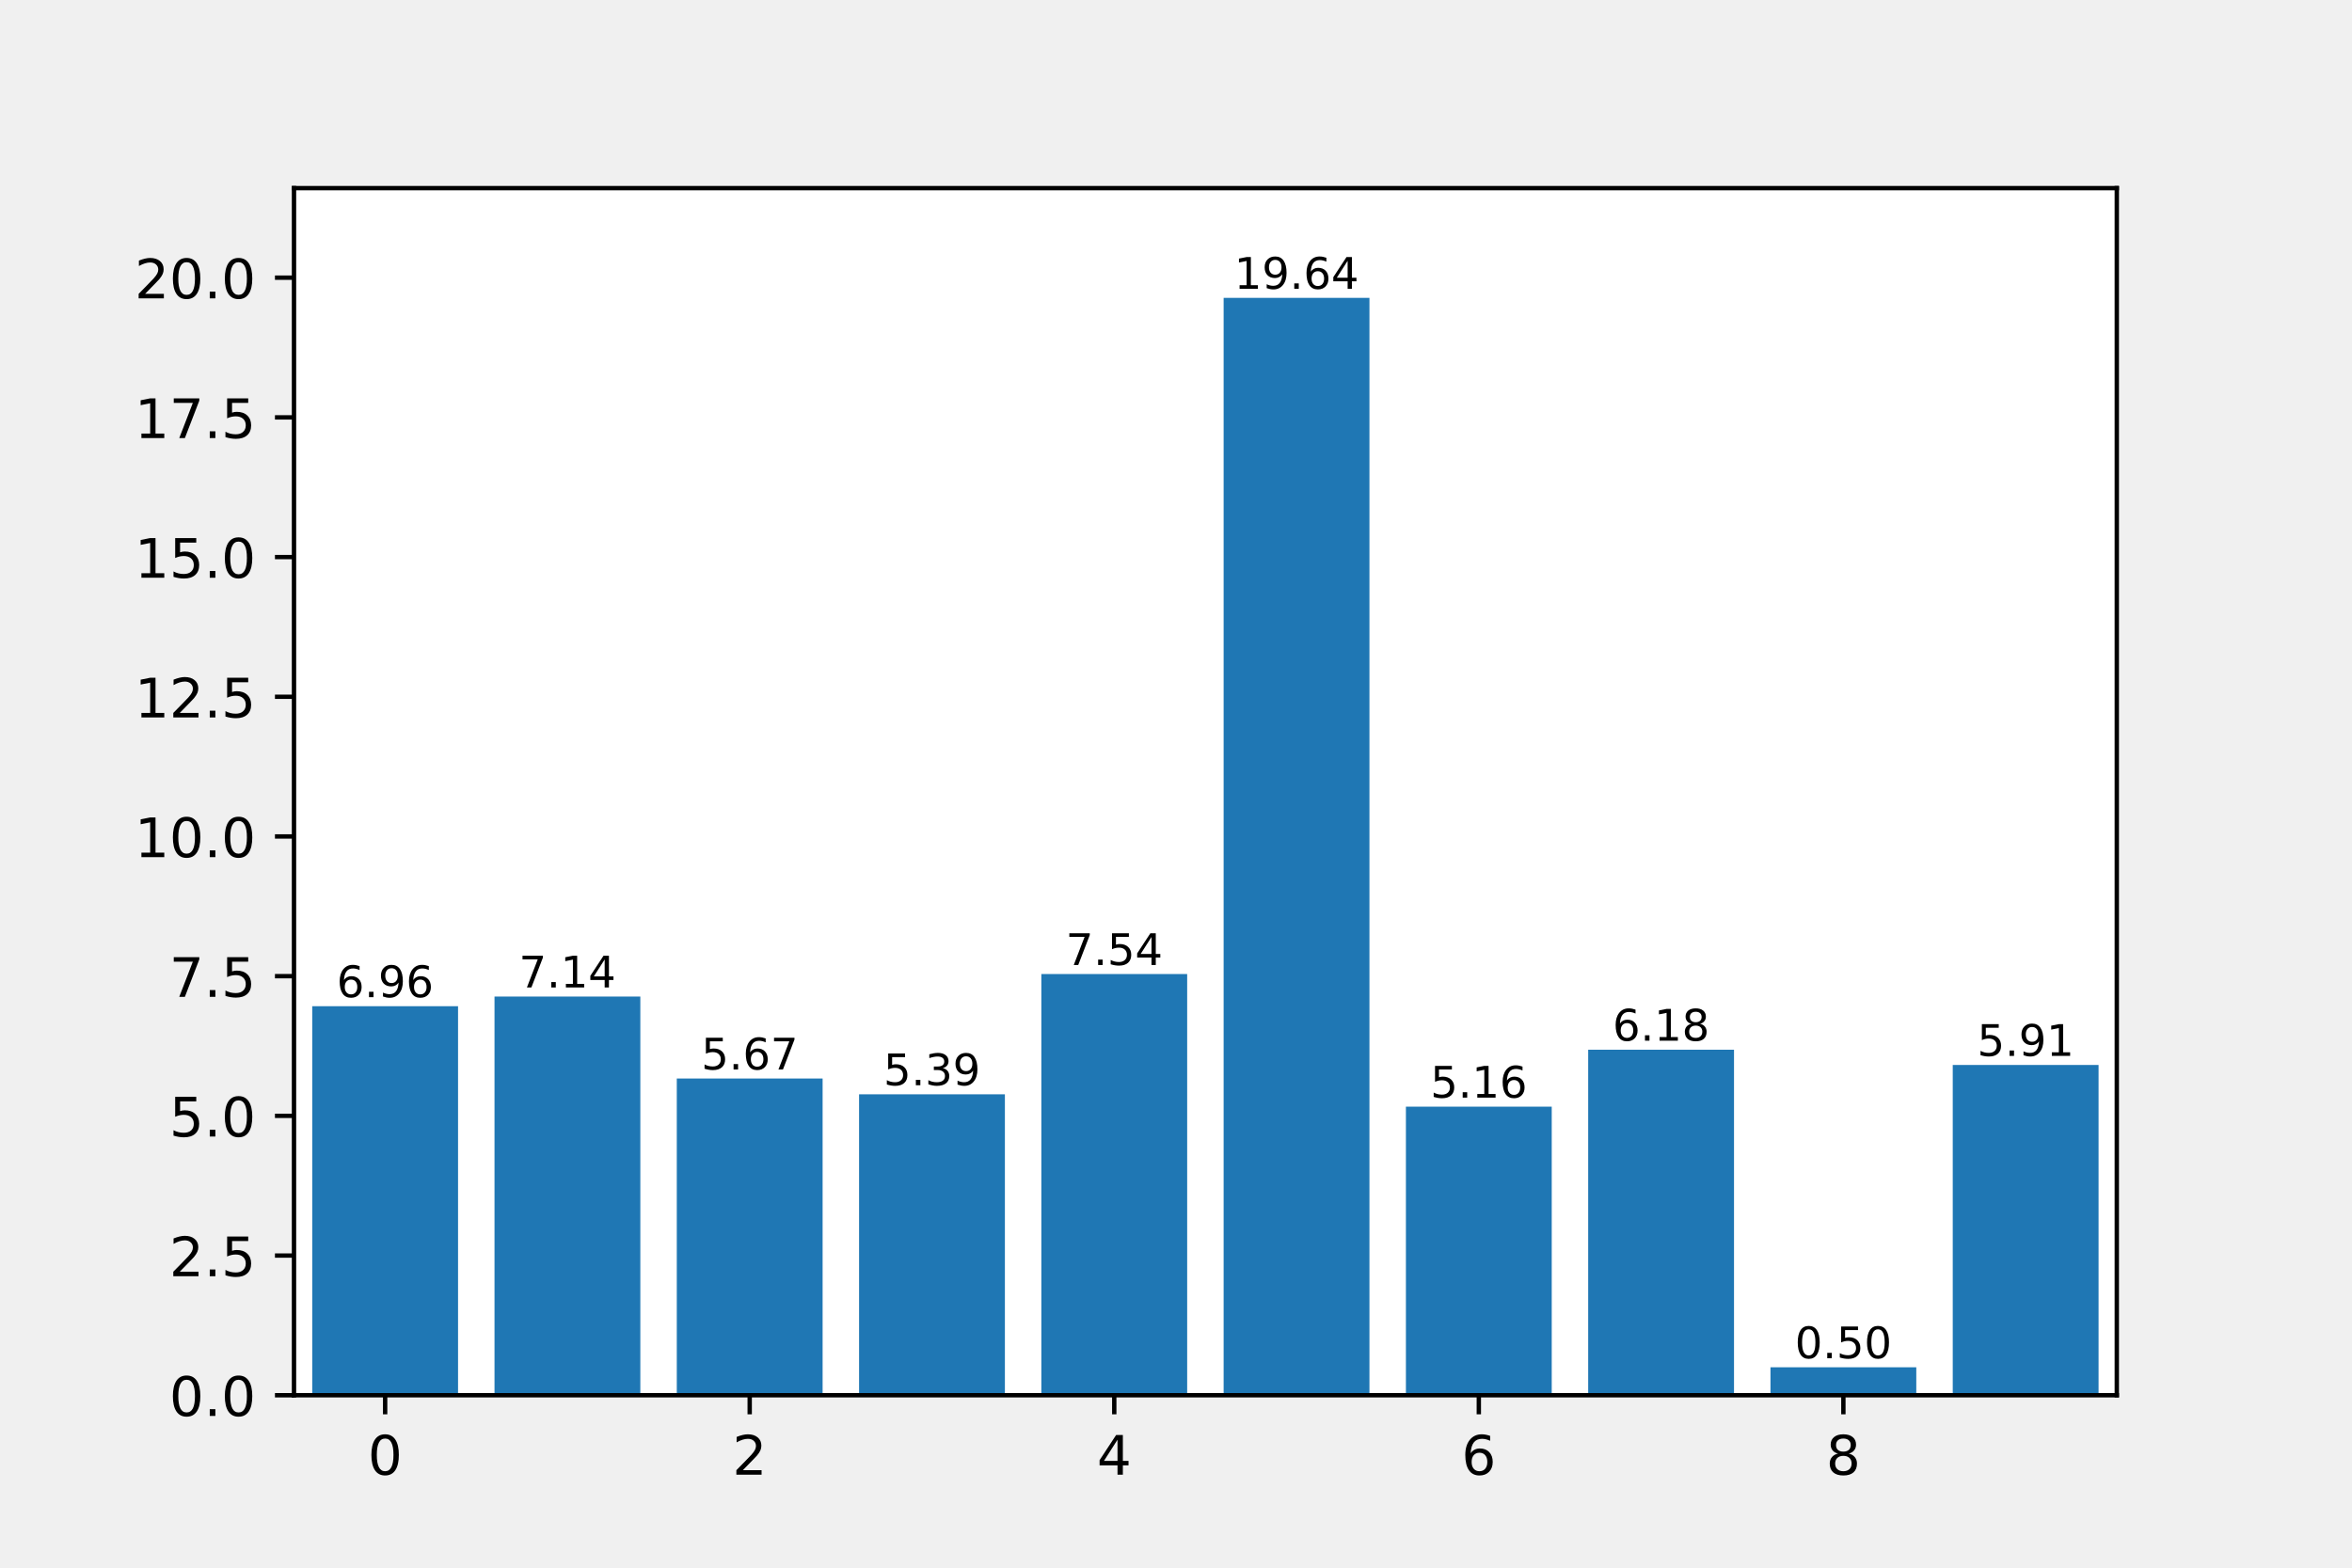
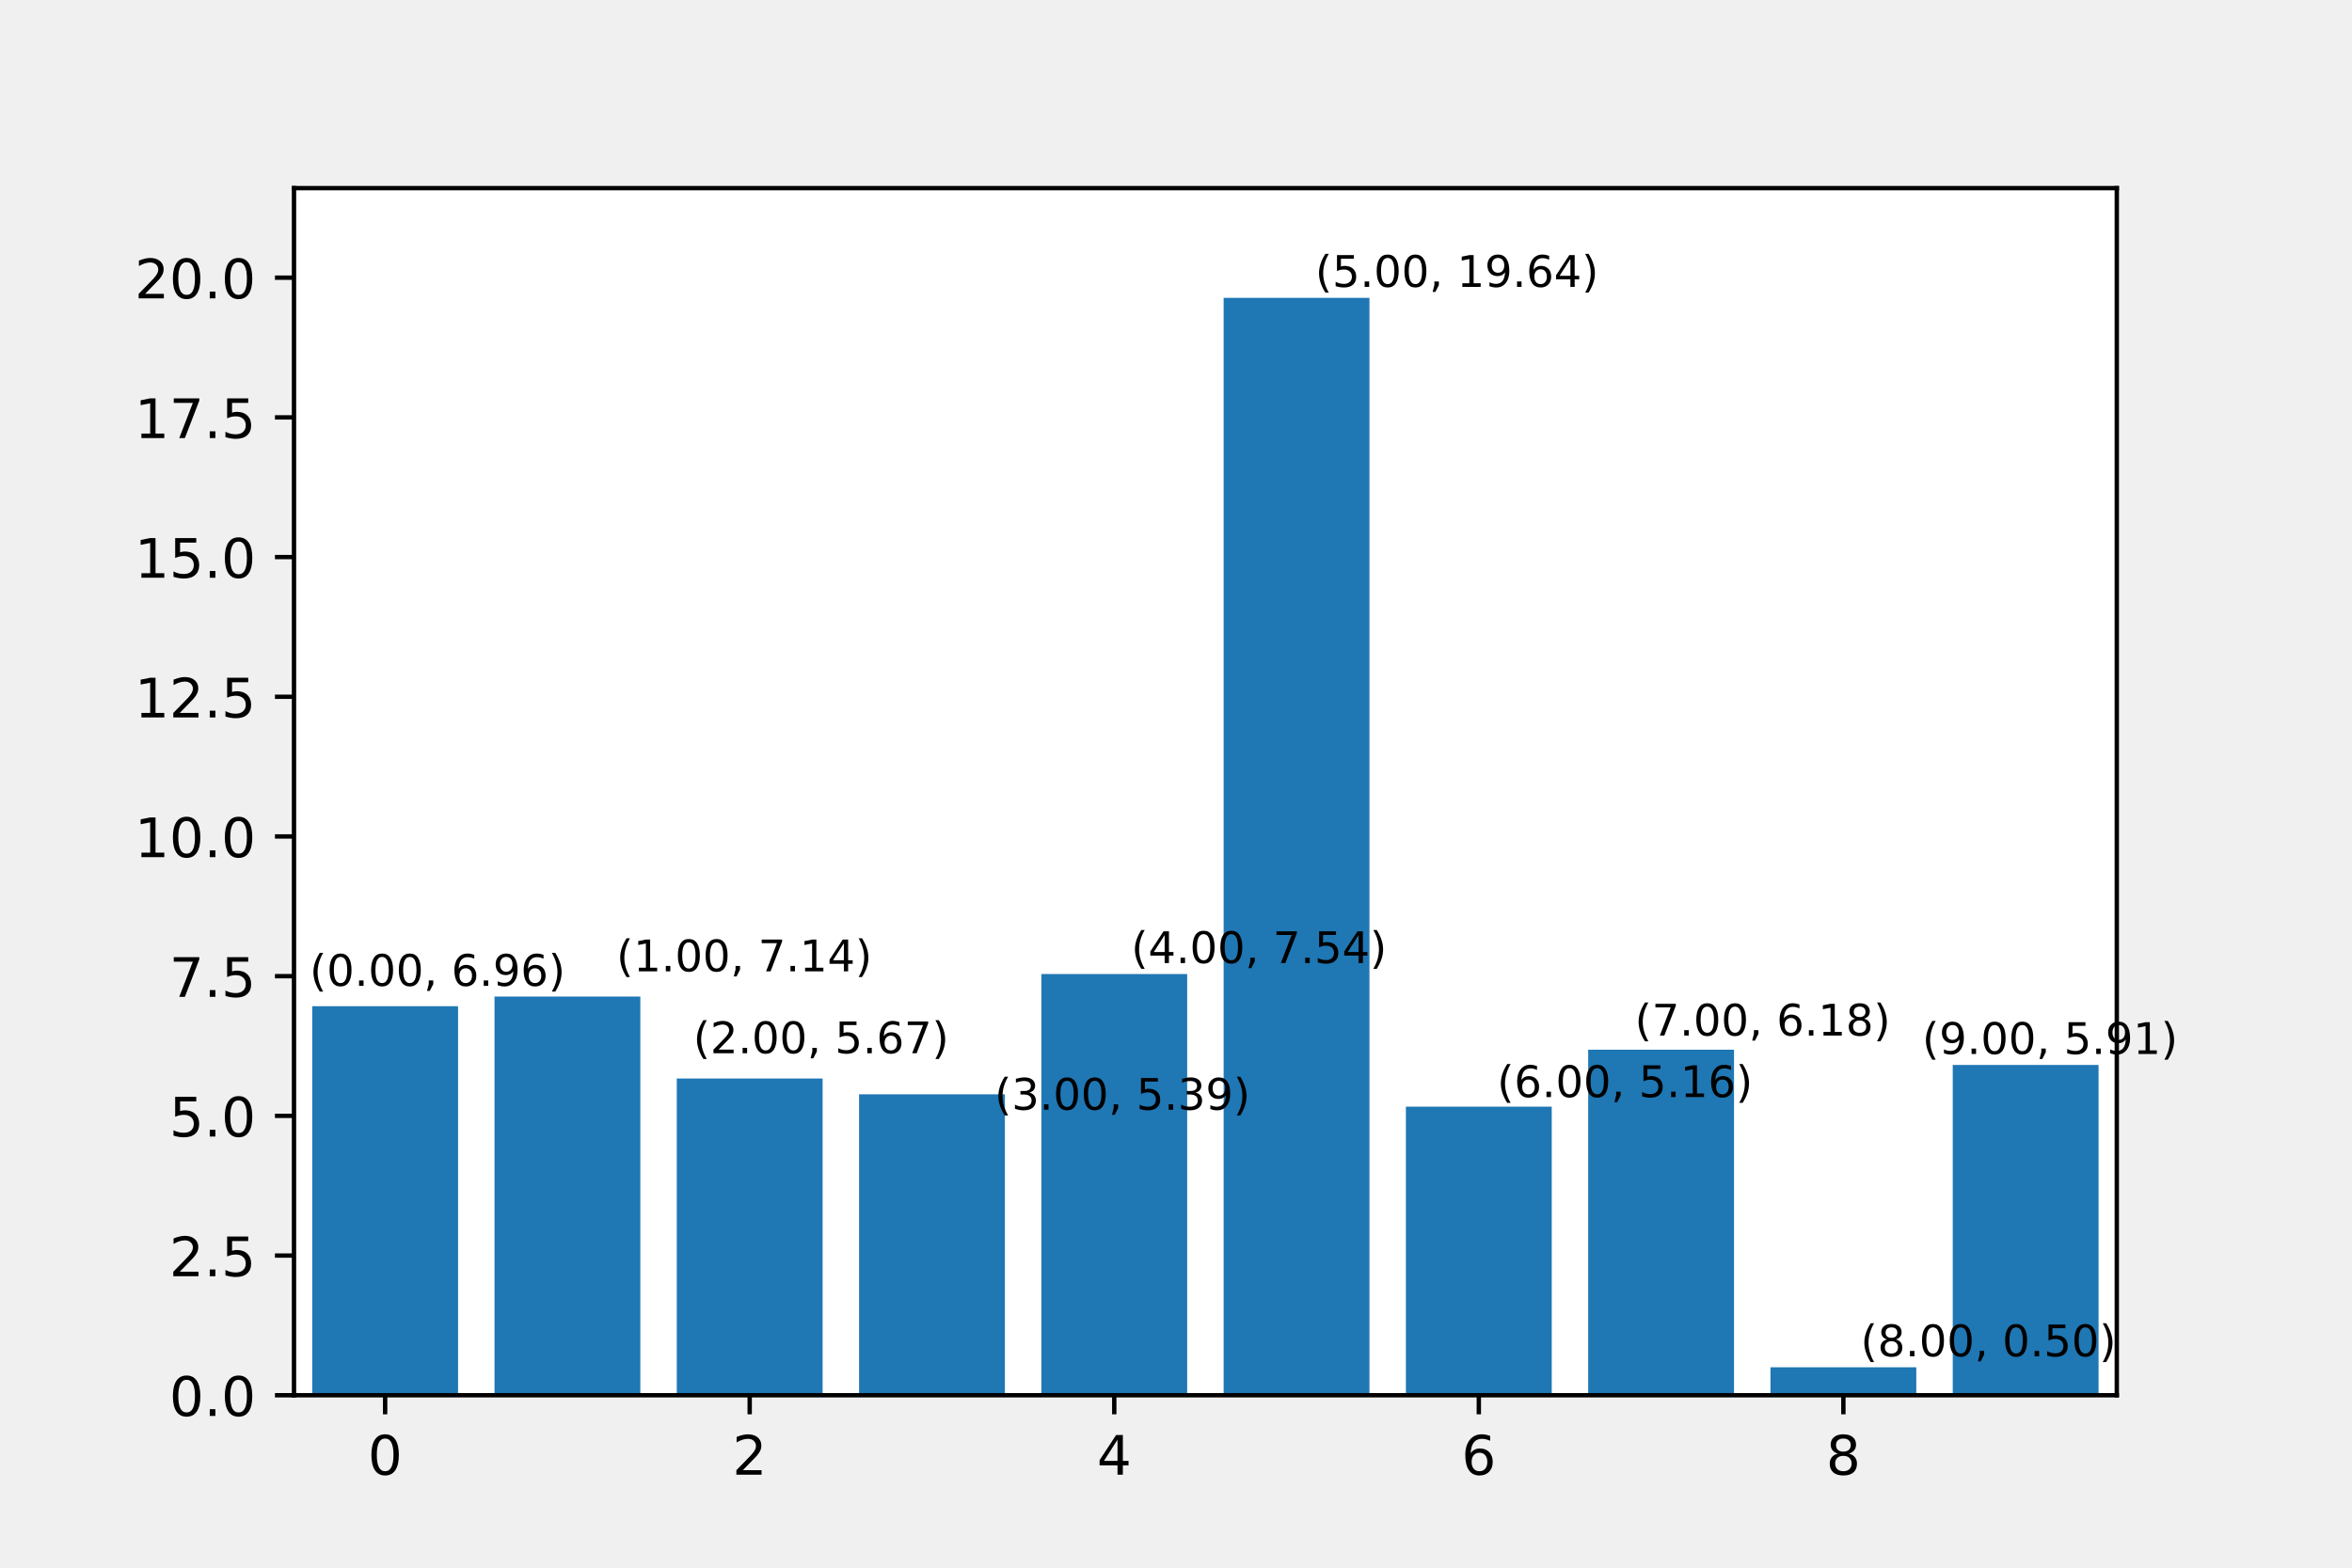
<svg xmlns="http://www.w3.org/2000/svg" xmlns:xlink="http://www.w3.org/1999/xlink" width="432pt" height="288pt" viewBox="0 0 432 288" version="1.1">
  <defs>
    <style type="text/css">*{stroke-linejoin: round; stroke-linecap: butt}</style>
  </defs>
  <g id="figure_1">
    <g id="patch_1">
      <path d="M 0 288  L 432 288  L 432 0  L 0 0  L 0 288  z " style="fill: none" />
    </g>
    <g id="axes_1">
      <g id="patch_2">
        <path d="M 54 256.32  L 388.8 256.32  L 388.8 34.56  L 54 34.56  z " style="fill: #ffffff" />
      </g>
      <g id="patch_3">
-         <path d="M 57.348 256.32  L 84.132 256.32  L 84.132 184.854  L 57.348 184.854  z " clip-path="url(#pccc91a9176)" style="fill: #1f77b4" />
+         <path d="M 57.348 256.32  L 84.132 256.32  L 84.132 184.854  L 57.348 184.854  z " clip-path="url(#p70ba9a2940)" style="fill: #1f77b4" />
      </g>
      <g id="patch_4">
-         <path d="M 90.828 256.32  L 117.612 256.32  L 117.612 183.072  L 90.828 183.072  z " clip-path="url(#pccc91a9176)" style="fill: #1f77b4" />
+         <path d="M 90.828 256.32  L 117.612 256.32  L 117.612 183.072  L 90.828 183.072  z " clip-path="url(#p70ba9a2940)" style="fill: #1f77b4" />
      </g>
      <g id="patch_5">
-         <path d="M 124.308 256.32  L 151.092 256.32  L 151.092 198.137  L 124.308 198.137  z " clip-path="url(#pccc91a9176)" style="fill: #1f77b4" />
+         <path d="M 124.308 256.32  L 151.092 256.32  L 151.092 198.137  L 124.308 198.137  z " clip-path="url(#p70ba9a2940)" style="fill: #1f77b4" />
      </g>
      <g id="patch_6">
-         <path d="M 157.788 256.32  L 184.572 256.32  L 184.572 201.032  L 157.788 201.032  z " clip-path="url(#pccc91a9176)" style="fill: #1f77b4" />
+         <path d="M 157.788 256.32  L 184.572 256.32  L 184.572 201.032  L 157.788 201.032  z " clip-path="url(#p70ba9a2940)" style="fill: #1f77b4" />
      </g>
      <g id="patch_7">
-         <path d="M 191.268 256.32  L 218.052 256.32  L 218.052 178.946  L 191.268 178.946  z " clip-path="url(#pccc91a9176)" style="fill: #1f77b4" />
+         <path d="M 191.268 256.32  L 218.052 256.32  L 218.052 178.946  L 191.268 178.946  z " clip-path="url(#p70ba9a2940)" style="fill: #1f77b4" />
      </g>
      <g id="patch_8">
-         <path d="M 224.748 256.32  L 251.532 256.32  L 251.532 54.72  L 224.748 54.72  z " clip-path="url(#pccc91a9176)" style="fill: #1f77b4" />
+         <path d="M 224.748 256.32  L 251.532 256.32  L 251.532 54.72  L 224.748 54.72  z " clip-path="url(#p70ba9a2940)" style="fill: #1f77b4" />
      </g>
      <g id="patch_9">
-         <path d="M 258.228 256.32  L 285.012 256.32  L 285.012 203.309  L 258.228 203.309  z " clip-path="url(#pccc91a9176)" style="fill: #1f77b4" />
+         <path d="M 258.228 256.32  L 285.012 256.32  L 285.012 203.309  L 258.228 203.309  z " clip-path="url(#p70ba9a2940)" style="fill: #1f77b4" />
      </g>
      <g id="patch_10">
-         <path d="M 291.708 256.32  L 318.492 256.32  L 318.492 192.847  L 291.708 192.847  z " clip-path="url(#pccc91a9176)" style="fill: #1f77b4" />
+         <path d="M 291.708 256.32  L 318.492 256.32  L 318.492 192.847  L 291.708 192.847  z " clip-path="url(#p70ba9a2940)" style="fill: #1f77b4" />
      </g>
      <g id="patch_11">
-         <path d="M 325.188 256.32  L 351.972 256.32  L 351.972 251.187  L 325.188 251.187  z " clip-path="url(#pccc91a9176)" style="fill: #1f77b4" />
+         <path d="M 325.188 256.32  L 351.972 256.32  L 351.972 251.187  L 325.188 251.187  z " clip-path="url(#p70ba9a2940)" style="fill: #1f77b4" />
      </g>
      <g id="patch_12">
-         <path d="M 358.668 256.32  L 385.452 256.32  L 385.452 195.643  L 358.668 195.643  z " clip-path="url(#pccc91a9176)" style="fill: #1f77b4" />
+         <path d="M 358.668 256.32  L 385.452 256.32  L 385.452 195.643  L 358.668 195.643  z " clip-path="url(#p70ba9a2940)" style="fill: #1f77b4" />
      </g>
      <g id="matplotlib.axis_1">
        <g id="xtick_1">
          <g id="line2d_1">
            <defs>
-               <path id="m721dc07a2d" d="M 0 0  L 0 3.5  " style="stroke: #000000; stroke-width: 0.8" />
+               <path id="m525acf7b8c" d="M 0 0  L 0 3.5  " style="stroke: #000000; stroke-width: 0.8" />
            </defs>
            <g>
-               <use xlink:href="#m721dc07a2d" x="70.74" y="256.32" style="stroke: #000000; stroke-width: 0.8" />
+               <use xlink:href="#m525acf7b8c" x="70.74" y="256.32" style="stroke: #000000; stroke-width: 0.8" />
            </g>
          </g>
          <g id="text_1">
            <g transform="translate(67.55875 270.9184) scale(0.1 -0.1)">
              <defs>
                <path id="DejaVuSans-30" d="M 2034 4250  Q 1547 4250 1301 3770  Q 1056 3291 1056 2328  Q 1056 1369 1301 889  Q 1547 409 2034 409  Q 2525 409 2770 889  Q 3016 1369 3016 2328  Q 3016 3291 2770 3770  Q 2525 4250 2034 4250  z M 2034 4750  Q 2819 4750 3233 4129  Q 3647 3509 3647 2328  Q 3647 1150 3233 529  Q 2819 -91 2034 -91  Q 1250 -91 836 529  Q 422 1150 422 2328  Q 422 3509 836 4129  Q 1250 4750 2034 4750  z " transform="scale(0.015625)" />
              </defs>
              <use xlink:href="#DejaVuSans-30" />
            </g>
          </g>
        </g>
        <g id="xtick_2">
          <g id="line2d_2">
            <g>
-               <use xlink:href="#m721dc07a2d" x="137.7" y="256.32" style="stroke: #000000; stroke-width: 0.8" />
+               <use xlink:href="#m525acf7b8c" x="137.7" y="256.32" style="stroke: #000000; stroke-width: 0.8" />
            </g>
          </g>
          <g id="text_2">
            <g transform="translate(134.5188 270.9184) scale(0.1 -0.1)">
              <defs>
                <path id="DejaVuSans-32" d="M 1228 531  L 3431 531  L 3431 0  L 469 0  L 469 531  Q 828 903 1448 1529  Q 2069 2156 2228 2338  Q 2531 2678 2651 2914  Q 2772 3150 2772 3378  Q 2772 3750 2511 3984  Q 2250 4219 1831 4219  Q 1534 4219 1204 4116  Q 875 4013 500 3803  L 500 4441  Q 881 4594 1212 4672  Q 1544 4750 1819 4750  Q 2544 4750 2975 4387  Q 3406 4025 3406 3419  Q 3406 3131 3298 2873  Q 3191 2616 2906 2266  Q 2828 2175 2409 1742  Q 1991 1309 1228 531  z " transform="scale(0.015625)" />
              </defs>
              <use xlink:href="#DejaVuSans-32" />
            </g>
          </g>
        </g>
        <g id="xtick_3">
          <g id="line2d_3">
            <g>
-               <use xlink:href="#m721dc07a2d" x="204.66" y="256.32" style="stroke: #000000; stroke-width: 0.8" />
+               <use xlink:href="#m525acf7b8c" x="204.66" y="256.32" style="stroke: #000000; stroke-width: 0.8" />
            </g>
          </g>
          <g id="text_3">
            <g transform="translate(201.4787 270.9184) scale(0.1 -0.1)">
              <defs>
                <path id="DejaVuSans-34" d="M 2419 4116  L 825 1625  L 2419 1625  L 2419 4116  z M 2253 4666  L 3047 4666  L 3047 1625  L 3713 1625  L 3713 1100  L 3047 1100  L 3047 0  L 2419 0  L 2419 1100  L 313 1100  L 313 1709  L 2253 4666  z " transform="scale(0.015625)" />
              </defs>
              <use xlink:href="#DejaVuSans-34" />
            </g>
          </g>
        </g>
        <g id="xtick_4">
          <g id="line2d_4">
            <g>
-               <use xlink:href="#m721dc07a2d" x="271.62" y="256.32" style="stroke: #000000; stroke-width: 0.8" />
+               <use xlink:href="#m525acf7b8c" x="271.62" y="256.32" style="stroke: #000000; stroke-width: 0.8" />
            </g>
          </g>
          <g id="text_4">
            <g transform="translate(268.4388 270.9184) scale(0.1 -0.1)">
              <defs>
                <path id="DejaVuSans-36" d="M 2113 2584  Q 1688 2584 1439 2293  Q 1191 2003 1191 1497  Q 1191 994 1439 701  Q 1688 409 2113 409  Q 2538 409 2786 701  Q 3034 994 3034 1497  Q 3034 2003 2786 2293  Q 2538 2584 2113 2584  z M 3366 4563  L 3366 3988  Q 3128 4100 2886 4159  Q 2644 4219 2406 4219  Q 1781 4219 1451 3797  Q 1122 3375 1075 2522  Q 1259 2794 1537 2939  Q 1816 3084 2150 3084  Q 2853 3084 3261 2657  Q 3669 2231 3669 1497  Q 3669 778 3244 343  Q 2819 -91 2113 -91  Q 1303 -91 875 529  Q 447 1150 447 2328  Q 447 3434 972 4092  Q 1497 4750 2381 4750  Q 2619 4750 2861 4703  Q 3103 4656 3366 4563  z " transform="scale(0.015625)" />
              </defs>
              <use xlink:href="#DejaVuSans-36" />
            </g>
          </g>
        </g>
        <g id="xtick_5">
          <g id="line2d_5">
            <g>
-               <use xlink:href="#m721dc07a2d" x="338.58" y="256.32" style="stroke: #000000; stroke-width: 0.8" />
+               <use xlink:href="#m525acf7b8c" x="338.58" y="256.32" style="stroke: #000000; stroke-width: 0.8" />
            </g>
          </g>
          <g id="text_5">
            <g transform="translate(335.3988 270.9184) scale(0.1 -0.1)">
              <defs>
                <path id="DejaVuSans-38" d="M 2034 2216  Q 1584 2216 1326 1975  Q 1069 1734 1069 1313  Q 1069 891 1326 650  Q 1584 409 2034 409  Q 2484 409 2743 651  Q 3003 894 3003 1313  Q 3003 1734 2745 1975  Q 2488 2216 2034 2216  z M 1403 2484  Q 997 2584 770 2862  Q 544 3141 544 3541  Q 544 4100 942 4425  Q 1341 4750 2034 4750  Q 2731 4750 3128 4425  Q 3525 4100 3525 3541  Q 3525 3141 3298 2862  Q 3072 2584 2669 2484  Q 3125 2378 3379 2068  Q 3634 1759 3634 1313  Q 3634 634 3220 271  Q 2806 -91 2034 -91  Q 1263 -91 848 271  Q 434 634 434 1313  Q 434 1759 690 2068  Q 947 2378 1403 2484  z M 1172 3481  Q 1172 3119 1398 2916  Q 1625 2713 2034 2713  Q 2441 2713 2670 2916  Q 2900 3119 2900 3481  Q 2900 3844 2670 4047  Q 2441 4250 2034 4250  Q 1625 4250 1398 4047  Q 1172 3844 1172 3481  z " transform="scale(0.015625)" />
              </defs>
              <use xlink:href="#DejaVuSans-38" />
            </g>
          </g>
        </g>
      </g>
      <g id="matplotlib.axis_2">
        <g id="ytick_1">
          <g id="line2d_6">
            <defs>
-               <path id="mc513043950" d="M 0 0  L -3.5 0  " style="stroke: #000000; stroke-width: 0.8" />
+               <path id="m892df82f61" d="M 0 0  L -3.5 0  " style="stroke: #000000; stroke-width: 0.8" />
            </defs>
            <g>
-               <use xlink:href="#mc513043950" x="54" y="256.32" style="stroke: #000000; stroke-width: 0.8" />
+               <use xlink:href="#m892df82f61" x="54" y="256.32" style="stroke: #000000; stroke-width: 0.8" />
            </g>
          </g>
          <g id="text_6">
            <g transform="translate(31.09688 260.1192) scale(0.1 -0.1)">
              <defs>
                <path id="DejaVuSans-2e" d="M 684 794  L 1344 794  L 1344 0  L 684 0  L 684 794  z " transform="scale(0.015625)" />
              </defs>
              <use xlink:href="#DejaVuSans-30" />
              <use xlink:href="#DejaVuSans-2e" x="63.623" />
              <use xlink:href="#DejaVuSans-30" x="95.41" />
            </g>
          </g>
        </g>
        <g id="ytick_2">
          <g id="line2d_7">
            <g>
-               <use xlink:href="#mc513043950" x="54" y="230.657" style="stroke: #000000; stroke-width: 0.8" />
+               <use xlink:href="#m892df82f61" x="54" y="230.657" style="stroke: #000000; stroke-width: 0.8" />
            </g>
          </g>
          <g id="text_7">
            <g transform="translate(31.09688 234.4557) scale(0.1 -0.1)">
              <defs>
                <path id="DejaVuSans-35" d="M 691 4666  L 3169 4666  L 3169 4134  L 1269 4134  L 1269 2991  Q 1406 3038 1543 3061  Q 1681 3084 1819 3084  Q 2600 3084 3056 2656  Q 3513 2228 3513 1497  Q 3513 744 3044 326  Q 2575 -91 1722 -91  Q 1428 -91 1123 -41  Q 819 9 494 109  L 494 744  Q 775 591 1075 516  Q 1375 441 1709 441  Q 2250 441 2565 725  Q 2881 1009 2881 1497  Q 2881 1984 2565 2268  Q 2250 2553 1709 2553  Q 1456 2553 1204 2497  Q 953 2441 691 2322  L 691 4666  z " transform="scale(0.015625)" />
              </defs>
              <use xlink:href="#DejaVuSans-32" />
              <use xlink:href="#DejaVuSans-2e" x="63.623" />
              <use xlink:href="#DejaVuSans-35" x="95.41" />
            </g>
          </g>
        </g>
        <g id="ytick_3">
          <g id="line2d_8">
            <g>
-               <use xlink:href="#mc513043950" x="54" y="204.993" style="stroke: #000000; stroke-width: 0.8" />
+               <use xlink:href="#m892df82f61" x="54" y="204.993" style="stroke: #000000; stroke-width: 0.8" />
            </g>
          </g>
          <g id="text_8">
            <g transform="translate(31.09688 208.7923) scale(0.1 -0.1)">
              <use xlink:href="#DejaVuSans-35" />
              <use xlink:href="#DejaVuSans-2e" x="63.623" />
              <use xlink:href="#DejaVuSans-30" x="95.41" />
            </g>
          </g>
        </g>
        <g id="ytick_4">
          <g id="line2d_9">
            <g>
-               <use xlink:href="#mc513043950" x="54" y="179.33" style="stroke: #000000; stroke-width: 0.8" />
+               <use xlink:href="#m892df82f61" x="54" y="179.33" style="stroke: #000000; stroke-width: 0.8" />
            </g>
          </g>
          <g id="text_9">
            <g transform="translate(31.09688 183.1288) scale(0.1 -0.1)">
              <defs>
                <path id="DejaVuSans-37" d="M 525 4666  L 3525 4666  L 3525 4397  L 1831 0  L 1172 0  L 2766 4134  L 525 4134  L 525 4666  z " transform="scale(0.015625)" />
              </defs>
              <use xlink:href="#DejaVuSans-37" />
              <use xlink:href="#DejaVuSans-2e" x="63.623" />
              <use xlink:href="#DejaVuSans-35" x="95.41" />
            </g>
          </g>
        </g>
        <g id="ytick_5">
          <g id="line2d_10">
            <g>
-               <use xlink:href="#mc513043950" x="54" y="153.666" style="stroke: #000000; stroke-width: 0.8" />
+               <use xlink:href="#m892df82f61" x="54" y="153.666" style="stroke: #000000; stroke-width: 0.8" />
            </g>
          </g>
          <g id="text_10">
            <g transform="translate(24.73438 157.4653) scale(0.1 -0.1)">
              <defs>
                <path id="DejaVuSans-31" d="M 794 531  L 1825 531  L 1825 4091  L 703 3866  L 703 4441  L 1819 4666  L 2450 4666  L 2450 531  L 3481 531  L 3481 0  L 794 0  L 794 531  z " transform="scale(0.015625)" />
              </defs>
              <use xlink:href="#DejaVuSans-31" />
              <use xlink:href="#DejaVuSans-30" x="63.623" />
              <use xlink:href="#DejaVuSans-2e" x="127.246" />
              <use xlink:href="#DejaVuSans-30" x="159.033" />
            </g>
          </g>
        </g>
        <g id="ytick_6">
          <g id="line2d_11">
            <g>
-               <use xlink:href="#mc513043950" x="54" y="128.003" style="stroke: #000000; stroke-width: 0.8" />
+               <use xlink:href="#m892df82f61" x="54" y="128.003" style="stroke: #000000; stroke-width: 0.8" />
            </g>
          </g>
          <g id="text_11">
            <g transform="translate(24.73438 131.8018) scale(0.1 -0.1)">
              <use xlink:href="#DejaVuSans-31" />
              <use xlink:href="#DejaVuSans-32" x="63.623" />
              <use xlink:href="#DejaVuSans-2e" x="127.246" />
              <use xlink:href="#DejaVuSans-35" x="159.033" />
            </g>
          </g>
        </g>
        <g id="ytick_7">
          <g id="line2d_12">
            <g>
-               <use xlink:href="#mc513043950" x="54" y="102.339" style="stroke: #000000; stroke-width: 0.8" />
+               <use xlink:href="#m892df82f61" x="54" y="102.339" style="stroke: #000000; stroke-width: 0.8" />
            </g>
          </g>
          <g id="text_12">
            <g transform="translate(24.73438 106.1384) scale(0.1 -0.1)">
              <use xlink:href="#DejaVuSans-31" />
              <use xlink:href="#DejaVuSans-35" x="63.623" />
              <use xlink:href="#DejaVuSans-2e" x="127.246" />
              <use xlink:href="#DejaVuSans-30" x="159.033" />
            </g>
          </g>
        </g>
        <g id="ytick_8">
          <g id="line2d_13">
            <g>
-               <use xlink:href="#mc513043950" x="54" y="76.676" style="stroke: #000000; stroke-width: 0.8" />
+               <use xlink:href="#m892df82f61" x="54" y="76.676" style="stroke: #000000; stroke-width: 0.8" />
            </g>
          </g>
          <g id="text_13">
            <g transform="translate(24.73438 80.4749) scale(0.1 -0.1)">
              <use xlink:href="#DejaVuSans-31" />
              <use xlink:href="#DejaVuSans-37" x="63.623" />
              <use xlink:href="#DejaVuSans-2e" x="127.246" />
              <use xlink:href="#DejaVuSans-35" x="159.033" />
            </g>
          </g>
        </g>
        <g id="ytick_9">
          <g id="line2d_14">
            <g>
-               <use xlink:href="#mc513043950" x="54" y="51.012" style="stroke: #000000; stroke-width: 0.8" />
+               <use xlink:href="#m892df82f61" x="54" y="51.012" style="stroke: #000000; stroke-width: 0.8" />
            </g>
          </g>
          <g id="text_14">
            <g transform="translate(24.73438 54.81142) scale(0.1 -0.1)">
              <use xlink:href="#DejaVuSans-32" />
              <use xlink:href="#DejaVuSans-30" x="63.623" />
              <use xlink:href="#DejaVuSans-2e" x="127.246" />
              <use xlink:href="#DejaVuSans-30" x="159.033" />
            </g>
          </g>
        </g>
      </g>
      <g id="patch_13">
        <path d="M 54 256.32  L 54 34.56  " style="fill: none; stroke: #000000; stroke-width: 0.8; stroke-linejoin: miter; stroke-linecap: square" />
      </g>
      <g id="patch_14">
        <path d="M 388.8 256.32  L 388.8 34.56  " style="fill: none; stroke: #000000; stroke-width: 0.8; stroke-linejoin: miter; stroke-linecap: square" />
      </g>
      <g id="patch_15">
        <path d="M 54 256.32  L 388.8 256.32  " style="fill: none; stroke: #000000; stroke-width: 0.8; stroke-linejoin: miter; stroke-linecap: square" />
      </g>
      <g id="patch_16">
        <path d="M 54 34.56  L 388.8 34.56  " style="fill: none; stroke: #000000; stroke-width: 0.8; stroke-linejoin: miter; stroke-linecap: square" />
      </g>
      <g id="text_15">
-         <g transform="translate(61.83375 183.1902) scale(0.08 -0.08)">
+         <g transform="translate(56.88288 181.1117) scale(0.08 -0.08)">
          <defs>
+             <path id="DejaVuSans-28" d="M 1984 4856  Q 1566 4138 1362 3434  Q 1159 2731 1159 2009  Q 1159 1288 1364 580  Q 1569 -128 1984 -844  L 1484 -844  Q 1016 -109 783 600  Q 550 1309 550 2009  Q 550 2706 781 3412  Q 1013 4119 1484 4856  L 1984 4856  z " transform="scale(0.015625)" />
+             <path id="DejaVuSans-2c" d="M 750 794  L 1409 794  L 1409 256  L 897 -744  L 494 -744  L 750 256  L 750 794  z " transform="scale(0.015625)" />
+             <path id="DejaVuSans-20" transform="scale(0.015625)" />
            <path id="DejaVuSans-39" d="M 703 97  L 703 672  Q 941 559 1184 500  Q 1428 441 1663 441  Q 2288 441 2617 861  Q 2947 1281 2994 2138  Q 2813 1869 2534 1725  Q 2256 1581 1919 1581  Q 1219 1581 811 2004  Q 403 2428 403 3163  Q 403 3881 828 4315  Q 1253 4750 1959 4750  Q 2769 4750 3195 4129  Q 3622 3509 3622 2328  Q 3622 1225 3098 567  Q 2575 -91 1691 -91  Q 1453 -91 1209 -44  Q 966 3 703 97  z M 1959 2075  Q 2384 2075 2632 2365  Q 2881 2656 2881 3163  Q 2881 3666 2632 3958  Q 2384 4250 1959 4250  Q 1534 4250 1286 3958  Q 1038 3666 1038 3163  Q 1038 2656 1286 2365  Q 1534 2075 1959 2075  z " transform="scale(0.015625)" />
+             <path id="DejaVuSans-29" d="M 513 4856  L 1013 4856  Q 1481 4119 1714 3412  Q 1947 2706 1947 2009  Q 1947 1309 1714 600  Q 1481 -109 1013 -844  L 513 -844  Q 928 -128 1133 580  Q 1338 1288 1338 2009  Q 1338 2731 1133 3434  Q 928 4138 513 4856  z " transform="scale(0.015625)" />
          </defs>
-           <use xlink:href="#DejaVuSans-36" />
-           <use xlink:href="#DejaVuSans-2e" x="63.623" />
-           <use xlink:href="#DejaVuSans-39" x="95.41" />
-           <use xlink:href="#DejaVuSans-36" x="159.033" />
+           <use xlink:href="#DejaVuSans-28" />
+           <use xlink:href="#DejaVuSans-30" x="39.014" />
+           <use xlink:href="#DejaVuSans-2e" x="102.637" />
+           <use xlink:href="#DejaVuSans-30" x="134.424" />
+           <use xlink:href="#DejaVuSans-30" x="198.047" />
+           <use xlink:href="#DejaVuSans-2c" x="261.67" />
+           <use xlink:href="#DejaVuSans-20" x="293.457" />
+           <use xlink:href="#DejaVuSans-36" x="325.244" />
+           <use xlink:href="#DejaVuSans-2e" x="388.867" />
+           <use xlink:href="#DejaVuSans-39" x="420.654" />
+           <use xlink:href="#DejaVuSans-36" x="484.277" />
+           <use xlink:href="#DejaVuSans-29" x="547.9" />
        </g>
      </g>
      <g id="text_16">
-         <g transform="translate(95.31375 181.4084) scale(0.08 -0.08)">
-           <use xlink:href="#DejaVuSans-37" />
-           <use xlink:href="#DejaVuSans-2e" x="63.623" />
-           <use xlink:href="#DejaVuSans-31" x="95.41" />
-           <use xlink:href="#DejaVuSans-34" x="159.033" />
+         <g transform="translate(113.2293 178.4422) scale(0.08 -0.08)">
+           <use xlink:href="#DejaVuSans-28" />
+           <use xlink:href="#DejaVuSans-31" x="39.014" />
+           <use xlink:href="#DejaVuSans-2e" x="102.637" />
+           <use xlink:href="#DejaVuSans-30" x="134.424" />
+           <use xlink:href="#DejaVuSans-30" x="198.047" />
+           <use xlink:href="#DejaVuSans-2c" x="261.67" />
+           <use xlink:href="#DejaVuSans-20" x="293.457" />
+           <use xlink:href="#DejaVuSans-37" x="325.244" />
+           <use xlink:href="#DejaVuSans-2e" x="388.867" />
+           <use xlink:href="#DejaVuSans-31" x="420.654" />
+           <use xlink:href="#DejaVuSans-34" x="484.277" />
+           <use xlink:href="#DejaVuSans-29" x="547.9" />
        </g>
      </g>
      <g id="text_17">
-         <g transform="translate(128.7937 196.4737) scale(0.08 -0.08)">
-           <use xlink:href="#DejaVuSans-35" />
-           <use xlink:href="#DejaVuSans-2e" x="63.623" />
-           <use xlink:href="#DejaVuSans-36" x="95.41" />
-           <use xlink:href="#DejaVuSans-37" x="159.033" />
+         <g transform="translate(127.3344 193.4895) scale(0.08 -0.08)">
+           <use xlink:href="#DejaVuSans-28" />
+           <use xlink:href="#DejaVuSans-32" x="39.014" />
+           <use xlink:href="#DejaVuSans-2e" x="102.637" />
+           <use xlink:href="#DejaVuSans-30" x="134.424" />
+           <use xlink:href="#DejaVuSans-30" x="198.047" />
+           <use xlink:href="#DejaVuSans-2c" x="261.67" />
+           <use xlink:href="#DejaVuSans-20" x="293.457" />
+           <use xlink:href="#DejaVuSans-35" x="325.244" />
+           <use xlink:href="#DejaVuSans-2e" x="388.867" />
+           <use xlink:href="#DejaVuSans-36" x="420.654" />
+           <use xlink:href="#DejaVuSans-37" x="484.277" />
+           <use xlink:href="#DejaVuSans-29" x="547.9" />
        </g>
      </g>
      <g id="text_18">
-         <g transform="translate(162.2738 199.3682) scale(0.08 -0.08)">
+         <g transform="translate(182.6884 203.8673) scale(0.08 -0.08)">
          <defs>
            <path id="DejaVuSans-33" d="M 2597 2516  Q 3050 2419 3304 2112  Q 3559 1806 3559 1356  Q 3559 666 3084 287  Q 2609 -91 1734 -91  Q 1441 -91 1130 -33  Q 819 25 488 141  L 488 750  Q 750 597 1062 519  Q 1375 441 1716 441  Q 2309 441 2620 675  Q 2931 909 2931 1356  Q 2931 1769 2642 2001  Q 2353 2234 1838 2234  L 1294 2234  L 1294 2753  L 1863 2753  Q 2328 2753 2575 2939  Q 2822 3125 2822 3475  Q 2822 3834 2567 4026  Q 2313 4219 1838 4219  Q 1578 4219 1281 4162  Q 984 4106 628 3988  L 628 4550  Q 988 4650 1302 4700  Q 1616 4750 1894 4750  Q 2613 4750 3031 4423  Q 3450 4097 3450 3541  Q 3450 3153 3228 2886  Q 3006 2619 2597 2516  z " transform="scale(0.015625)" />
          </defs>
-           <use xlink:href="#DejaVuSans-35" />
-           <use xlink:href="#DejaVuSans-2e" x="63.623" />
-           <use xlink:href="#DejaVuSans-33" x="95.41" />
-           <use xlink:href="#DejaVuSans-39" x="159.033" />
+           <use xlink:href="#DejaVuSans-28" />
+           <use xlink:href="#DejaVuSans-33" x="39.014" />
+           <use xlink:href="#DejaVuSans-2e" x="102.637" />
+           <use xlink:href="#DejaVuSans-30" x="134.424" />
+           <use xlink:href="#DejaVuSans-30" x="198.047" />
+           <use xlink:href="#DejaVuSans-2c" x="261.67" />
+           <use xlink:href="#DejaVuSans-20" x="293.457" />
+           <use xlink:href="#DejaVuSans-35" x="325.244" />
+           <use xlink:href="#DejaVuSans-2e" x="388.867" />
+           <use xlink:href="#DejaVuSans-33" x="420.654" />
+           <use xlink:href="#DejaVuSans-39" x="484.277" />
+           <use xlink:href="#DejaVuSans-29" x="547.9" />
        </g>
      </g>
      <g id="text_19">
-         <g transform="translate(195.7537 177.2818) scale(0.08 -0.08)">
-           <use xlink:href="#DejaVuSans-37" />
-           <use xlink:href="#DejaVuSans-2e" x="63.623" />
-           <use xlink:href="#DejaVuSans-35" x="95.41" />
-           <use xlink:href="#DejaVuSans-34" x="159.033" />
+         <g transform="translate(207.7721 176.9263) scale(0.08 -0.08)">
+           <use xlink:href="#DejaVuSans-28" />
+           <use xlink:href="#DejaVuSans-34" x="39.014" />
+           <use xlink:href="#DejaVuSans-2e" x="102.637" />
+           <use xlink:href="#DejaVuSans-30" x="134.424" />
+           <use xlink:href="#DejaVuSans-30" x="198.047" />
+           <use xlink:href="#DejaVuSans-2c" x="261.67" />
+           <use xlink:href="#DejaVuSans-20" x="293.457" />
+           <use xlink:href="#DejaVuSans-37" x="325.244" />
+           <use xlink:href="#DejaVuSans-2e" x="388.867" />
+           <use xlink:href="#DejaVuSans-35" x="420.654" />
+           <use xlink:href="#DejaVuSans-34" x="484.277" />
+           <use xlink:href="#DejaVuSans-29" x="547.9" />
        </g>
      </g>
      <g id="text_20">
-         <g transform="translate(226.6887 53.05625) scale(0.08 -0.08)">
-           <use xlink:href="#DejaVuSans-31" />
-           <use xlink:href="#DejaVuSans-39" x="63.623" />
-           <use xlink:href="#DejaVuSans-2e" x="127.246" />
-           <use xlink:href="#DejaVuSans-36" x="159.033" />
-           <use xlink:href="#DejaVuSans-34" x="222.656" />
+         <g transform="translate(241.5849 52.70077) scale(0.08 -0.08)">
+           <use xlink:href="#DejaVuSans-28" />
+           <use xlink:href="#DejaVuSans-35" x="39.014" />
+           <use xlink:href="#DejaVuSans-2e" x="102.637" />
+           <use xlink:href="#DejaVuSans-30" x="134.424" />
+           <use xlink:href="#DejaVuSans-30" x="198.047" />
+           <use xlink:href="#DejaVuSans-2c" x="261.67" />
+           <use xlink:href="#DejaVuSans-20" x="293.457" />
+           <use xlink:href="#DejaVuSans-31" x="325.244" />
+           <use xlink:href="#DejaVuSans-39" x="388.867" />
+           <use xlink:href="#DejaVuSans-2e" x="452.49" />
+           <use xlink:href="#DejaVuSans-36" x="484.277" />
+           <use xlink:href="#DejaVuSans-34" x="547.9" />
+           <use xlink:href="#DejaVuSans-29" x="611.523" />
        </g>
      </g>
      <g id="text_21">
-         <g transform="translate(262.7138 201.6451) scale(0.08 -0.08)">
-           <use xlink:href="#DejaVuSans-35" />
-           <use xlink:href="#DejaVuSans-2e" x="63.623" />
-           <use xlink:href="#DejaVuSans-31" x="95.41" />
-           <use xlink:href="#DejaVuSans-36" x="159.033" />
+         <g transform="translate(274.9799 201.5455) scale(0.08 -0.08)">
+           <use xlink:href="#DejaVuSans-28" />
+           <use xlink:href="#DejaVuSans-36" x="39.014" />
+           <use xlink:href="#DejaVuSans-2e" x="102.637" />
+           <use xlink:href="#DejaVuSans-30" x="134.424" />
+           <use xlink:href="#DejaVuSans-30" x="198.047" />
+           <use xlink:href="#DejaVuSans-2c" x="261.67" />
+           <use xlink:href="#DejaVuSans-20" x="293.457" />
+           <use xlink:href="#DejaVuSans-35" x="325.244" />
+           <use xlink:href="#DejaVuSans-2e" x="388.867" />
+           <use xlink:href="#DejaVuSans-31" x="420.654" />
+           <use xlink:href="#DejaVuSans-36" x="484.277" />
+           <use xlink:href="#DejaVuSans-29" x="547.9" />
        </g>
      </g>
      <g id="text_22">
-         <g transform="translate(296.1938 191.1829) scale(0.08 -0.08)">
-           <use xlink:href="#DejaVuSans-36" />
-           <use xlink:href="#DejaVuSans-2e" x="63.623" />
-           <use xlink:href="#DejaVuSans-31" x="95.41" />
-           <use xlink:href="#DejaVuSans-38" x="159.033" />
+         <g transform="translate(300.2823 190.2409) scale(0.08 -0.08)">
+           <use xlink:href="#DejaVuSans-28" />
+           <use xlink:href="#DejaVuSans-37" x="39.014" />
+           <use xlink:href="#DejaVuSans-2e" x="102.637" />
+           <use xlink:href="#DejaVuSans-30" x="134.424" />
+           <use xlink:href="#DejaVuSans-30" x="198.047" />
+           <use xlink:href="#DejaVuSans-2c" x="261.67" />
+           <use xlink:href="#DejaVuSans-20" x="293.457" />
+           <use xlink:href="#DejaVuSans-36" x="325.244" />
+           <use xlink:href="#DejaVuSans-2e" x="388.867" />
+           <use xlink:href="#DejaVuSans-31" x="420.654" />
+           <use xlink:href="#DejaVuSans-38" x="484.277" />
+           <use xlink:href="#DejaVuSans-29" x="547.9" />
        </g>
      </g>
      <g id="text_23">
-         <g transform="translate(329.6737 249.5236) scale(0.08 -0.08)">
-           <use xlink:href="#DejaVuSans-30" />
-           <use xlink:href="#DejaVuSans-2e" x="63.623" />
-           <use xlink:href="#DejaVuSans-35" x="95.41" />
-           <use xlink:href="#DejaVuSans-30" x="159.033" />
+         <g transform="translate(341.743 249.1681) scale(0.08 -0.08)">
+           <use xlink:href="#DejaVuSans-28" />
+           <use xlink:href="#DejaVuSans-38" x="39.014" />
+           <use xlink:href="#DejaVuSans-2e" x="102.637" />
+           <use xlink:href="#DejaVuSans-30" x="134.424" />
+           <use xlink:href="#DejaVuSans-30" x="198.047" />
+           <use xlink:href="#DejaVuSans-2c" x="261.67" />
+           <use xlink:href="#DejaVuSans-20" x="293.457" />
+           <use xlink:href="#DejaVuSans-30" x="325.244" />
+           <use xlink:href="#DejaVuSans-2e" x="388.867" />
+           <use xlink:href="#DejaVuSans-35" x="420.654" />
+           <use xlink:href="#DejaVuSans-30" x="484.277" />
+           <use xlink:href="#DejaVuSans-29" x="547.9" />
        </g>
      </g>
      <g id="text_24">
-         <g transform="translate(363.1538 193.9796) scale(0.08 -0.08)">
-           <use xlink:href="#DejaVuSans-35" />
-           <use xlink:href="#DejaVuSans-2e" x="63.623" />
-           <use xlink:href="#DejaVuSans-39" x="95.41" />
-           <use xlink:href="#DejaVuSans-31" x="159.033" />
+         <g transform="translate(353.0587 193.6242) scale(0.08 -0.08)">
+           <use xlink:href="#DejaVuSans-28" />
+           <use xlink:href="#DejaVuSans-39" x="39.014" />
+           <use xlink:href="#DejaVuSans-2e" x="102.637" />
+           <use xlink:href="#DejaVuSans-30" x="134.424" />
+           <use xlink:href="#DejaVuSans-30" x="198.047" />
+           <use xlink:href="#DejaVuSans-2c" x="261.67" />
+           <use xlink:href="#DejaVuSans-20" x="293.457" />
+           <use xlink:href="#DejaVuSans-35" x="325.244" />
+           <use xlink:href="#DejaVuSans-2e" x="388.867" />
+           <use xlink:href="#DejaVuSans-39" x="420.654" />
+           <use xlink:href="#DejaVuSans-31" x="484.277" />
+           <use xlink:href="#DejaVuSans-29" x="547.9" />
        </g>
      </g>
      <g id="legend_1" />
    </g>
  </g>
  <defs>
-     <clipPath id="pccc91a9176">
+     <clipPath id="p70ba9a2940">
      <rect x="54" y="34.56" width="334.8" height="221.76" />
    </clipPath>
  </defs>
</svg>
